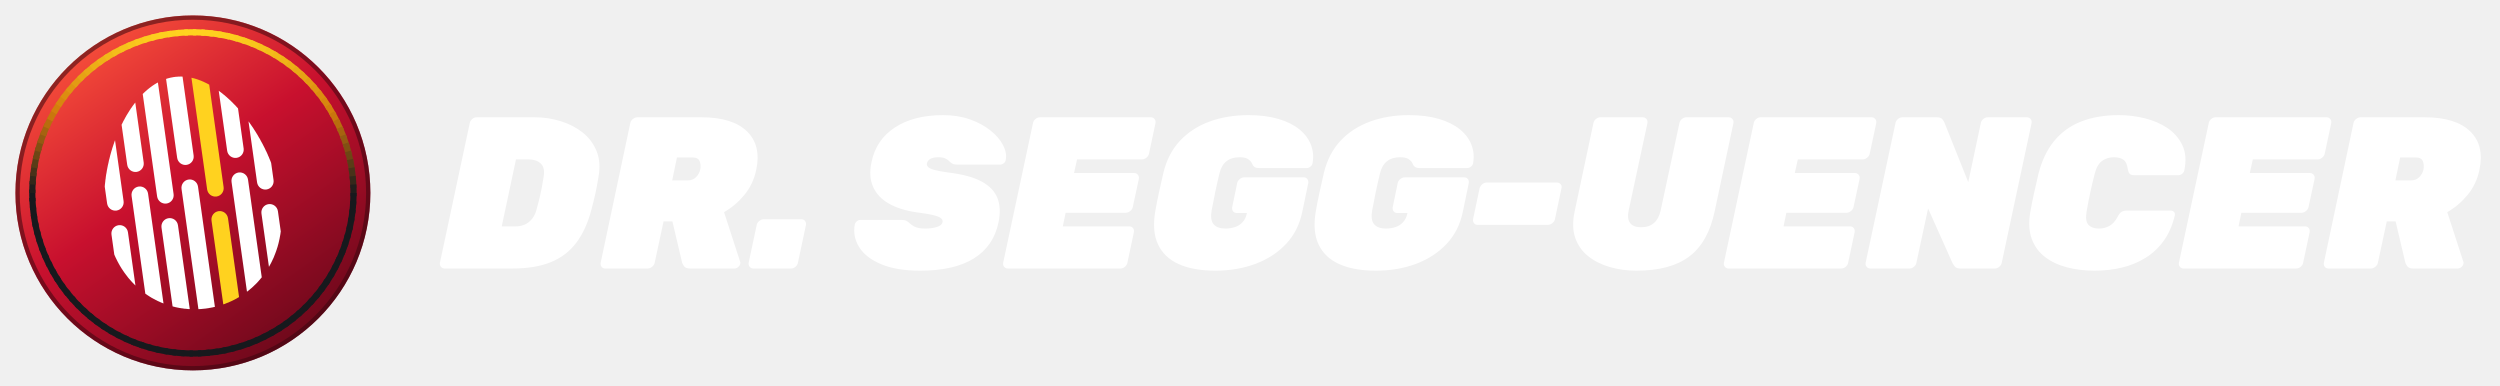
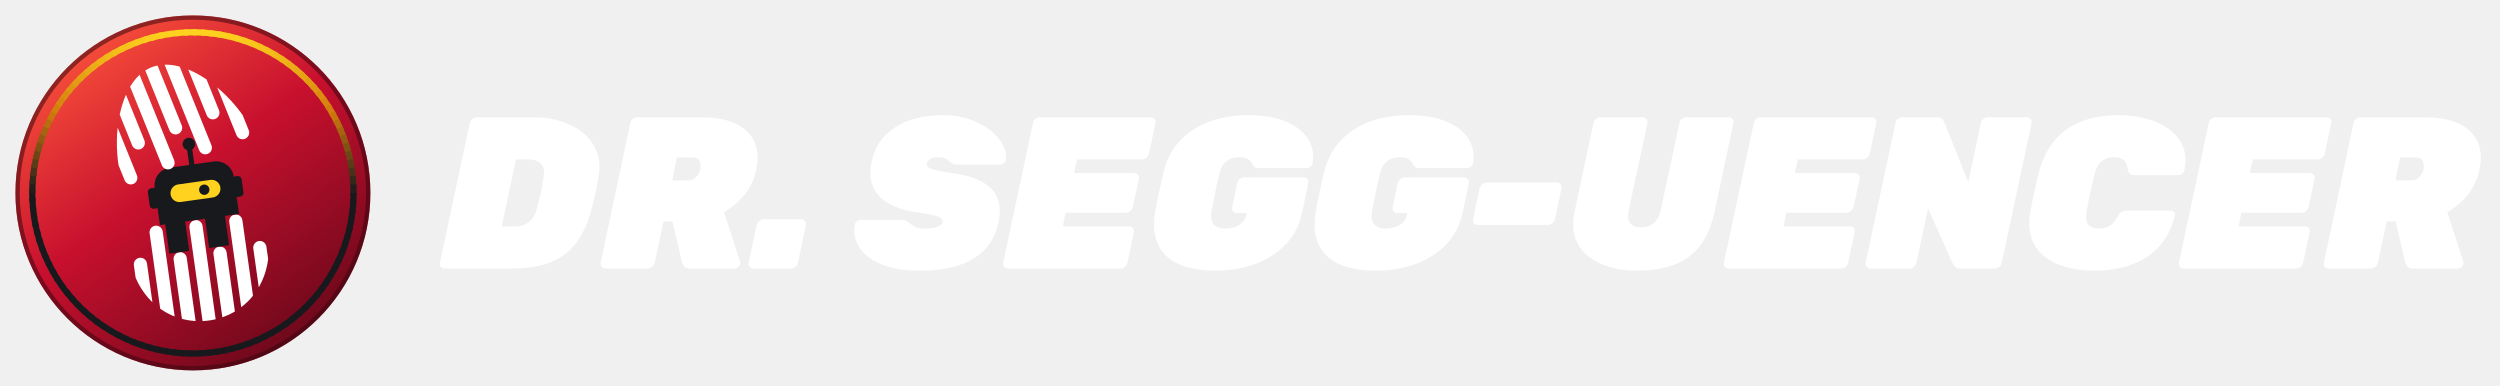
<svg xmlns="http://www.w3.org/2000/svg" viewBox="0 0 1296 200" width="1296" height="200">
  <g transform="translate(1.87 1.87) scale(0.38333)">
    <defs>
      <linearGradient id="gldark" x1="0.15" y1="0" x2="0.85" y2="1">
        <stop offset="0" stop-color="#ff5a3c" />
        <stop offset="0.45" stop-color="#c8102e" />
        <stop offset="1" stop-color="#5e0718" />
      </linearGradient>
    </defs>
    <circle cx="256.0" cy="256.0" r="240" fill="url(#gldark)" />
    <circle cx="256.0" cy="256.0" r="237.1" fill="none" stroke="#3a0610" stroke-opacity="0.55" stroke-width="5.8" />
    <path d="M256.0,38.8 A217.2,217.2 0 0 1 271.9,39.4" fill="none" stroke="#ffd21f" stroke-width="8.4" />
    <path d="M267.4,39.1 A217.2,217.2 0 0 1 283.2,40.5" fill="none" stroke="#ffd11f" stroke-width="8.4" />
    <path d="M278.7,40.0 A217.2,217.2 0 0 1 294.5,42.2" fill="none" stroke="#fed01f" stroke-width="8.4" />
    <path d="M290.0,41.5 A217.2,217.2 0 0 1 305.6,44.5" fill="none" stroke="#fdcf1e" stroke-width="8.4" />
    <path d="M301.2,43.5 A217.2,217.2 0 0 1 316.6,47.4" fill="none" stroke="#fdcd1e" stroke-width="8.4" />
    <path d="M312.2,46.2 A217.2,217.2 0 0 1 327.4,50.9" fill="none" stroke="#fbcb1d" stroke-width="8.4" />
    <path d="M323.1,49.4 A217.2,217.2 0 0 1 338.1,54.9" fill="none" stroke="#fac81d" stroke-width="8.4" />
    <path d="M333.8,53.2 A217.2,217.2 0 0 1 348.5,59.5" fill="none" stroke="#f8c51c" stroke-width="8.4" />
    <path d="M344.3,57.6 A217.2,217.2 0 0 1 358.6,64.6" fill="none" stroke="#f6c11b" stroke-width="8.4" />
    <path d="M354.6,62.5 A217.2,217.2 0 0 1 368.5,70.2" fill="none" stroke="#f4bd1a" stroke-width="8.4" />
    <path d="M364.6,67.9 A217.2,217.2 0 0 1 378.1,76.4" fill="none" stroke="#f2b819" stroke-width="8.4" />
    <path d="M374.3,73.8 A217.2,217.2 0 0 1 387.3,83.0" fill="none" stroke="#efb318" stroke-width="8.4" />
    <path d="M383.7,80.3 A217.2,217.2 0 0 1 396.2,90.1" fill="none" stroke="#ecae17" stroke-width="8.4" />
    <path d="M392.7,87.2 A217.2,217.2 0 0 1 404.7,97.7" fill="none" stroke="#e9a816" stroke-width="8.4" />
    <path d="M401.3,94.6 A217.2,217.2 0 0 1 412.8,105.7" fill="none" stroke="#e6a215" stroke-width="8.4" />
    <path d="M409.6,102.4 A217.2,217.2 0 0 1 420.4,114.1" fill="none" stroke="#e39b13" stroke-width="8.4" />
    <path d="M417.4,110.7 A217.2,217.2 0 0 1 427.6,122.9" fill="none" stroke="#df9412" stroke-width="8.4" />
    <path d="M424.8,119.3 A217.2,217.2 0 0 1 434.4,132.0" fill="none" stroke="#dc8d10" stroke-width="8.4" />
    <path d="M431.7,128.3 A217.2,217.2 0 0 1 440.6,141.5" fill="none" stroke="#d8860f" stroke-width="8.4" />
    <path d="M438.2,137.7 A217.2,217.2 0 0 1 446.3,151.4" fill="none" stroke="#d47e0d" stroke-width="8.4" />
    <path d="M444.1,147.4 A217.2,217.2 0 0 1 451.5,161.5" fill="none" stroke="#c9760d" stroke-width="8.4" />
    <path d="M449.5,157.4 A217.2,217.2 0 0 1 456.2,171.8" fill="none" stroke="#b86d0e" stroke-width="8.4" />
    <path d="M454.4,167.7 A217.2,217.2 0 0 1 460.4,182.4" fill="none" stroke="#a66310" stroke-width="8.4" />
    <path d="M458.8,178.2 A217.2,217.2 0 0 1 463.9,193.2" fill="none" stroke="#945a12" stroke-width="8.4" />
    <path d="M462.6,188.9 A217.2,217.2 0 0 1 466.9,204.2" fill="none" stroke="#815013" stroke-width="8.4" />
    <path d="M465.8,199.8 A217.2,217.2 0 0 1 469.4,215.3" fill="none" stroke="#6e4615" stroke-width="8.4" />
    <path d="M468.5,210.8 A217.2,217.2 0 0 1 471.2,226.5" fill="none" stroke="#5b3c17" stroke-width="8.4" />
    <path d="M470.5,222.0 A217.2,217.2 0 0 1 472.4,237.8" fill="none" stroke="#483219" stroke-width="8.4" />
    <path d="M472.0,233.3 A217.2,217.2 0 0 1 473.1,249.2" fill="none" stroke="#34281a" stroke-width="8.4" />
    <path d="M472.9,244.6 A217.2,217.2 0 0 1 473.2,260.5" fill="none" stroke="#211e1c" stroke-width="8.4" />
    <path d="M473.2,256.0 A217.2,217.2 0 0 1 472.6,271.9" fill="none" stroke="#17191d" stroke-width="8.4" />
    <path d="M472.9,267.4 A217.2,217.2 0 0 1 471.5,283.2" fill="none" stroke="#17191d" stroke-width="8.4" />
    <path d="M472.0,278.7 A217.2,217.2 0 0 1 469.8,294.5" fill="none" stroke="#17191d" stroke-width="8.4" />
    <path d="M470.5,290.0 A217.2,217.2 0 0 1 467.5,305.6" fill="none" stroke="#17191d" stroke-width="8.4" />
    <path d="M468.5,301.2 A217.2,217.2 0 0 1 464.6,316.6" fill="none" stroke="#17191d" stroke-width="8.4" />
    <path d="M465.8,312.2 A217.2,217.2 0 0 1 461.1,327.4" fill="none" stroke="#17191d" stroke-width="8.4" />
    <path d="M462.6,323.1 A217.2,217.2 0 0 1 457.1,338.1" fill="none" stroke="#17191d" stroke-width="8.4" />
    <path d="M458.8,333.8 A217.2,217.2 0 0 1 452.5,348.5" fill="none" stroke="#17191d" stroke-width="8.4" />
    <path d="M454.4,344.3 A217.2,217.2 0 0 1 447.4,358.6" fill="none" stroke="#17191d" stroke-width="8.4" />
    <path d="M449.5,354.6 A217.2,217.2 0 0 1 441.8,368.5" fill="none" stroke="#17191d" stroke-width="8.4" />
    <path d="M444.1,364.6 A217.2,217.2 0 0 1 435.6,378.1" fill="none" stroke="#17191d" stroke-width="8.4" />
    <path d="M438.2,374.3 A217.2,217.2 0 0 1 429.0,387.3" fill="none" stroke="#17191d" stroke-width="8.4" />
    <path d="M431.7,383.7 A217.2,217.2 0 0 1 421.9,396.2" fill="none" stroke="#17191d" stroke-width="8.4" />
    <path d="M424.8,392.7 A217.2,217.2 0 0 1 414.3,404.7" fill="none" stroke="#17191d" stroke-width="8.4" />
    <path d="M417.4,401.3 A217.2,217.2 0 0 1 406.3,412.8" fill="none" stroke="#17191d" stroke-width="8.4" />
    <path d="M409.6,409.6 A217.2,217.2 0 0 1 397.9,420.4" fill="none" stroke="#17191d" stroke-width="8.4" />
    <path d="M401.3,417.4 A217.2,217.2 0 0 1 389.1,427.6" fill="none" stroke="#17191d" stroke-width="8.4" />
    <path d="M392.7,424.8 A217.2,217.2 0 0 1 380.0,434.4" fill="none" stroke="#17191d" stroke-width="8.4" />
    <path d="M383.7,431.7 A217.2,217.2 0 0 1 370.5,440.6" fill="none" stroke="#17191d" stroke-width="8.4" />
    <path d="M374.3,438.2 A217.2,217.2 0 0 1 360.6,446.3" fill="none" stroke="#17191d" stroke-width="8.4" />
    <path d="M364.6,444.1 A217.2,217.2 0 0 1 350.5,451.5" fill="none" stroke="#17191d" stroke-width="8.4" />
    <path d="M354.6,449.5 A217.2,217.2 0 0 1 340.2,456.2" fill="none" stroke="#17191d" stroke-width="8.4" />
    <path d="M344.3,454.4 A217.2,217.2 0 0 1 329.6,460.4" fill="none" stroke="#17191d" stroke-width="8.4" />
    <path d="M333.8,458.8 A217.2,217.2 0 0 1 318.8,463.9" fill="none" stroke="#17191d" stroke-width="8.4" />
    <path d="M323.1,462.6 A217.2,217.2 0 0 1 307.8,466.9" fill="none" stroke="#17191d" stroke-width="8.4" />
    <path d="M312.2,465.8 A217.2,217.2 0 0 1 296.7,469.4" fill="none" stroke="#17191d" stroke-width="8.4" />
    <path d="M301.2,468.5 A217.2,217.2 0 0 1 285.5,471.2" fill="none" stroke="#17191d" stroke-width="8.4" />
    <path d="M290.0,470.5 A217.2,217.2 0 0 1 274.2,472.4" fill="none" stroke="#17191d" stroke-width="8.4" />
    <path d="M278.7,472.0 A217.2,217.2 0 0 1 262.8,473.1" fill="none" stroke="#17191d" stroke-width="8.4" />
    <path d="M267.4,472.9 A217.2,217.2 0 0 1 251.5,473.2" fill="none" stroke="#17191d" stroke-width="8.4" />
    <path d="M256.0,473.2 A217.2,217.2 0 0 1 240.1,472.6" fill="none" stroke="#17191d" stroke-width="8.4" />
    <path d="M244.6,472.9 A217.2,217.2 0 0 1 228.8,471.5" fill="none" stroke="#17191d" stroke-width="8.4" />
    <path d="M233.3,472.0 A217.2,217.2 0 0 1 217.5,469.8" fill="none" stroke="#17191d" stroke-width="8.4" />
    <path d="M222.0,470.5 A217.2,217.2 0 0 1 206.4,467.5" fill="none" stroke="#17191d" stroke-width="8.4" />
    <path d="M210.8,468.5 A217.2,217.2 0 0 1 195.4,464.6" fill="none" stroke="#17191d" stroke-width="8.4" />
    <path d="M199.8,465.8 A217.2,217.2 0 0 1 184.6,461.1" fill="none" stroke="#17191d" stroke-width="8.4" />
    <path d="M188.9,462.6 A217.2,217.2 0 0 1 173.9,457.1" fill="none" stroke="#17191d" stroke-width="8.4" />
    <path d="M178.2,458.8 A217.2,217.2 0 0 1 163.5,452.5" fill="none" stroke="#17191d" stroke-width="8.4" />
    <path d="M167.7,454.4 A217.2,217.2 0 0 1 153.4,447.4" fill="none" stroke="#17191d" stroke-width="8.4" />
    <path d="M157.4,449.5 A217.2,217.2 0 0 1 143.5,441.8" fill="none" stroke="#17191d" stroke-width="8.4" />
    <path d="M147.4,444.1 A217.2,217.2 0 0 1 133.9,435.6" fill="none" stroke="#17191d" stroke-width="8.4" />
    <path d="M137.7,438.2 A217.2,217.2 0 0 1 124.7,429.0" fill="none" stroke="#17191d" stroke-width="8.4" />
    <path d="M128.3,431.7 A217.2,217.2 0 0 1 115.8,421.9" fill="none" stroke="#17191d" stroke-width="8.4" />
    <path d="M119.3,424.8 A217.2,217.2 0 0 1 107.3,414.3" fill="none" stroke="#17191d" stroke-width="8.4" />
    <path d="M110.7,417.4 A217.2,217.2 0 0 1 99.2,406.3" fill="none" stroke="#17191d" stroke-width="8.4" />
    <path d="M102.4,409.6 A217.2,217.2 0 0 1 91.6,397.9" fill="none" stroke="#17191d" stroke-width="8.4" />
    <path d="M94.6,401.3 A217.2,217.2 0 0 1 84.4,389.1" fill="none" stroke="#17191d" stroke-width="8.4" />
    <path d="M87.2,392.7 A217.2,217.2 0 0 1 77.6,380.0" fill="none" stroke="#17191d" stroke-width="8.4" />
    <path d="M80.3,383.7 A217.2,217.2 0 0 1 71.4,370.5" fill="none" stroke="#17191d" stroke-width="8.4" />
    <path d="M73.8,374.3 A217.2,217.2 0 0 1 65.7,360.6" fill="none" stroke="#17191d" stroke-width="8.4" />
    <path d="M67.9,364.6 A217.2,217.2 0 0 1 60.5,350.5" fill="none" stroke="#17191d" stroke-width="8.4" />
    <path d="M62.5,354.6 A217.2,217.2 0 0 1 55.8,340.2" fill="none" stroke="#17191d" stroke-width="8.4" />
    <path d="M57.6,344.3 A217.2,217.2 0 0 1 51.6,329.6" fill="none" stroke="#17191d" stroke-width="8.4" />
    <path d="M53.2,333.8 A217.2,217.2 0 0 1 48.1,318.8" fill="none" stroke="#17191d" stroke-width="8.4" />
    <path d="M49.4,323.1 A217.2,217.2 0 0 1 45.1,307.8" fill="none" stroke="#17191d" stroke-width="8.4" />
    <path d="M46.2,312.2 A217.2,217.2 0 0 1 42.6,296.7" fill="none" stroke="#17191d" stroke-width="8.4" />
    <path d="M43.5,301.2 A217.2,217.2 0 0 1 40.8,285.5" fill="none" stroke="#17191d" stroke-width="8.4" />
    <path d="M41.5,290.0 A217.2,217.2 0 0 1 39.6,274.2" fill="none" stroke="#17191d" stroke-width="8.4" />
    <path d="M40.0,278.7 A217.2,217.2 0 0 1 38.9,262.8" fill="none" stroke="#17191d" stroke-width="8.4" />
    <path d="M39.1,267.4 A217.2,217.2 0 0 1 38.8,251.5" fill="none" stroke="#17191d" stroke-width="8.4" />
    <path d="M38.8,256.0 A217.2,217.2 0 0 1 39.4,240.1" fill="none" stroke="#211e1c" stroke-width="8.4" />
    <path d="M39.1,244.6 A217.2,217.2 0 0 1 40.5,228.8" fill="none" stroke="#34281a" stroke-width="8.4" />
    <path d="M40.0,233.3 A217.2,217.2 0 0 1 42.2,217.5" fill="none" stroke="#483219" stroke-width="8.4" />
    <path d="M41.5,222.0 A217.2,217.2 0 0 1 44.5,206.4" fill="none" stroke="#5b3c17" stroke-width="8.4" />
    <path d="M43.5,210.8 A217.2,217.2 0 0 1 47.4,195.4" fill="none" stroke="#6e4615" stroke-width="8.4" />
    <path d="M46.2,199.8 A217.2,217.2 0 0 1 50.9,184.6" fill="none" stroke="#815013" stroke-width="8.4" />
    <path d="M49.4,188.9 A217.2,217.2 0 0 1 54.9,173.9" fill="none" stroke="#945a12" stroke-width="8.4" />
    <path d="M53.2,178.2 A217.2,217.2 0 0 1 59.5,163.5" fill="none" stroke="#a66310" stroke-width="8.4" />
    <path d="M57.6,167.7 A217.2,217.2 0 0 1 64.6,153.4" fill="none" stroke="#b86d0e" stroke-width="8.4" />
    <path d="M62.5,157.4 A217.2,217.2 0 0 1 70.2,143.5" fill="none" stroke="#c9760d" stroke-width="8.4" />
    <path d="M67.9,147.4 A217.2,217.2 0 0 1 76.4,133.9" fill="none" stroke="#d47e0d" stroke-width="8.4" />
    <path d="M73.8,137.7 A217.2,217.2 0 0 1 83.0,124.7" fill="none" stroke="#d8860f" stroke-width="8.4" />
    <path d="M80.3,128.3 A217.2,217.2 0 0 1 90.1,115.8" fill="none" stroke="#dc8d10" stroke-width="8.4" />
    <path d="M87.2,119.3 A217.2,217.2 0 0 1 97.7,107.3" fill="none" stroke="#df9412" stroke-width="8.4" />
    <path d="M94.6,110.7 A217.2,217.2 0 0 1 105.7,99.2" fill="none" stroke="#e39b13" stroke-width="8.4" />
    <path d="M102.4,102.4 A217.2,217.2 0 0 1 114.1,91.6" fill="none" stroke="#e6a215" stroke-width="8.4" />
    <path d="M110.7,94.6 A217.2,217.2 0 0 1 122.9,84.4" fill="none" stroke="#e9a816" stroke-width="8.4" />
    <path d="M119.3,87.2 A217.2,217.2 0 0 1 132.0,77.6" fill="none" stroke="#ecae17" stroke-width="8.4" />
    <path d="M128.3,80.3 A217.2,217.2 0 0 1 141.5,71.4" fill="none" stroke="#efb318" stroke-width="8.4" />
    <path d="M137.7,73.8 A217.2,217.2 0 0 1 151.4,65.7" fill="none" stroke="#f2b819" stroke-width="8.4" />
    <path d="M147.4,67.9 A217.2,217.2 0 0 1 161.5,60.5" fill="none" stroke="#f4bd1a" stroke-width="8.4" />
    <path d="M157.4,62.5 A217.2,217.2 0 0 1 171.8,55.8" fill="none" stroke="#f6c11b" stroke-width="8.4" />
    <path d="M167.7,57.6 A217.2,217.2 0 0 1 182.4,51.6" fill="none" stroke="#f8c51c" stroke-width="8.4" />
    <path d="M178.2,53.2 A217.2,217.2 0 0 1 193.2,48.1" fill="none" stroke="#fac81d" stroke-width="8.4" />
    <path d="M188.9,49.4 A217.2,217.2 0 0 1 204.2,45.1" fill="none" stroke="#fbcb1d" stroke-width="8.4" />
    <path d="M199.8,46.2 A217.2,217.2 0 0 1 215.3,42.6" fill="none" stroke="#fdcd1e" stroke-width="8.4" />
    <path d="M210.8,43.5 A217.2,217.2 0 0 1 226.5,40.8" fill="none" stroke="#fdcf1e" stroke-width="8.4" />
    <path d="M222.0,41.5 A217.2,217.2 0 0 1 237.8,39.6" fill="none" stroke="#fed01f" stroke-width="8.4" />
    <path d="M233.3,40.0 A217.2,217.2 0 0 1 249.2,38.9" fill="none" stroke="#ffd11f" stroke-width="8.4" />
    <path d="M244.6,39.1 A217.2,217.2 0 0 1 260.5,38.8" fill="none" stroke="#ffd21f" stroke-width="8.4" />
    <clipPath id="celdark">
-       <path d="M256.0,108.0 L256.9,108.0 L257.7,108.0 L258.6,108.1 L259.5,108.1 L260.3,108.2 L261.2,108.2 L262.1,108.3 L262.9,108.4 L263.8,108.5 L264.6,108.6 L265.5,108.7 L266.4,108.9 L267.2,109.0 L268.1,109.2 L269.0,109.4 L269.8,109.5 L270.7,109.7 L271.5,109.9 L272.4,110.2 L273.3,110.4 L274.1,110.6 L275.0,110.9 L275.8,111.2 L276.7,111.5 L277.6,111.7 L278.4,112.0 L279.3,112.4 L280.1,112.7 L281.0,113.0 L281.8,113.4 L282.7,113.7 L283.5,114.1 L284.4,114.5 L285.2,114.9 L286.1,115.3 L286.9,115.7 L287.8,116.2 L288.6,116.6 L289.4,117.1 L290.3,117.5 L291.1,118.0 L292.0,118.5 L292.8,119.0 L293.6,119.5 L294.5,120.0 L295.3,120.6 L296.1,121.1 L297.0,121.7 L297.8,122.2 L298.6,122.8 L299.5,123.4 L300.3,124.0 L301.1,124.6 L301.9,125.2 L302.8,125.9 L303.6,126.5 L304.4,127.1 L305.2,127.8 L306.0,128.5 L306.8,129.2 L307.6,129.9 L308.4,130.6 L309.2,131.3 L310.0,132.0 L310.8,132.7 L311.6,133.5 L312.4,134.2 L313.2,135.0 L314.0,135.8 L314.8,136.6 L315.6,137.4 L316.4,138.2 L317.2,139.0 L317.9,139.8 L318.7,140.7 L319.5,141.5 L320.3,142.3 L321.0,143.2 L321.8,144.1 L322.6,145.0 L323.3,145.9 L324.1,146.8 L324.8,147.7 L325.6,148.6 L326.3,149.5 L327.1,150.4 L327.8,151.4 L328.5,152.3 L329.3,153.3 L330.0,154.3 L330.7,155.3 L331.4,156.2 L332.2,157.2 L332.9,158.2 L333.6,159.3 L334.3,160.3 L335.0,161.3 L335.7,162.3 L336.4,163.4 L337.1,164.4 L337.8,165.5 L338.5,166.6 L339.1,167.6 L339.8,168.7 L340.5,169.8 L341.2,170.9 L341.8,172.0 L342.5,173.1 L343.1,174.2 L343.8,175.4 L344.4,176.5 L345.1,177.6 L345.7,178.8 L346.3,179.9 L347.0,181.1 L347.6,182.3 L348.2,183.4 L348.8,184.6 L349.4,185.8 L350.0,187.0 L350.6,188.2 L351.2,189.4 L351.8,190.6 L352.4,191.8 L352.9,193.0 L353.5,194.3 L354.1,195.5 L354.6,196.7 L355.2,198.0 L355.7,199.2 L356.3,200.5 L356.8,201.7 L357.3,203.0 L357.8,204.3 L358.3,205.5 L358.9,206.8 L359.4,208.1 L359.8,209.4 L360.3,210.7 L360.8,212.0 L361.3,213.3 L361.8,214.6 L362.2,215.9 L362.7,217.2 L363.1,218.5 L363.6,219.8 L364.0,221.1 L364.4,222.4 L364.8,223.8 L365.3,225.1 L365.7,226.4 L366.1,227.8 L366.5,229.1 L366.8,230.5 L367.2,231.8 L367.6,233.1 L367.9,234.5 L368.3,235.9 L368.6,237.2 L369.0,238.6 L369.3,239.9 L369.6,241.3 L369.9,242.6 L370.2,244.0 L370.5,245.4 L370.8,246.7 L371.1,248.1 L371.4,249.5 L371.7,250.9 L371.9,252.2 L372.2,253.6 L372.4,255.0 L372.6,256.4 L372.9,257.7 L373.1,259.1 L373.3,260.5 L373.5,261.9 L373.7,263.2 L373.8,264.6 L374.0,266.0 L374.2,267.4 L374.3,268.8 L374.5,270.1 L374.6,271.5 L374.7,272.9 L374.8,274.3 L374.9,275.6 L375.0,277.0 L375.1,278.4 L375.2,279.8 L375.3,281.1 L375.3,282.5 L375.4,283.9 L375.4,285.3 L375.4,286.6 L375.5,288.0 L375.5,289.4 L375.5,290.7 L375.5,292.1 L375.4,293.4 L375.4,294.8 L375.4,296.1 L375.3,297.5 L375.3,298.9 L375.2,300.2 L375.1,301.5 L375.0,302.9 L374.9,304.2 L374.8,305.6 L374.7,306.9 L374.6,308.2 L374.4,309.6 L374.3,310.9 L374.1,312.2 L374.0,313.5 L373.8,314.8 L373.6,316.1 L373.4,317.4 L373.2,318.7 L373.0,320.0 L372.7,321.3 L372.5,322.6 L372.2,323.9 L372.0,325.2 L371.7,326.5 L371.4,327.7 L371.1,329.0 L370.8,330.3 L370.5,331.5 L370.2,332.8 L369.8,334.0 L369.5,335.3 L369.1,336.5 L368.8,337.7 L368.4,339.0 L368.0,340.2 L367.6,341.4 L367.2,342.6 L366.8,343.8 L366.4,345.0 L365.9,346.2 L365.5,347.4 L365.0,348.6 L364.6,349.7 L364.1,350.9 L363.6,352.1 L363.1,353.2 L362.6,354.4 L362.1,355.5 L361.5,356.6 L361.0,357.8 L360.4,358.9 L359.9,360.0 L359.3,361.1 L358.7,362.2 L358.1,363.3 L357.5,364.4 L356.9,365.4 L356.3,366.5 L355.7,367.6 L355.1,368.6 L354.4,369.7 L353.7,370.7 L353.1,371.7 L352.4,372.7 L351.7,373.8 L351.0,374.8 L350.3,375.8 L349.6,376.7 L348.9,377.7 L348.1,378.7 L347.4,379.7 L346.7,380.6 L345.9,381.6 L345.1,382.5 L344.3,383.4 L343.6,384.3 L342.8,385.2 L342.0,386.1 L341.1,387.0 L340.3,387.9 L339.5,388.8 L338.7,389.7 L337.8,390.5 L337.0,391.3 L336.1,392.2 L335.2,393.0 L334.3,393.8 L333.4,394.6 L332.6,395.4 L331.6,396.2 L330.7,397.0 L329.8,397.8 L328.9,398.5 L328.0,399.3 L327.0,400.0 L326.1,400.7 L325.1,401.4 L324.1,402.1 L323.2,402.8 L322.2,403.5 L321.2,404.2 L320.2,404.9 L319.2,405.5 L318.2,406.1 L317.2,406.8 L316.2,407.4 L315.2,408.0 L314.1,408.6 L313.1,409.2 L312.1,409.8 L311.0,410.3 L310.0,410.9 L308.9,411.4 L307.8,412.0 L306.8,412.5 L305.7,413.0 L304.6,413.5 L303.5,414.0 L302.4,414.5 L301.3,414.9 L300.2,415.4 L299.1,415.8 L298.0,416.3 L296.9,416.7 L295.8,417.1 L294.7,417.5 L293.5,417.9 L292.4,418.3 L291.3,418.6 L290.1,419.0 L289.0,419.3 L287.8,419.6 L286.7,420.0 L285.5,420.3 L284.4,420.5 L283.2,420.8 L282.1,421.1 L280.9,421.4 L279.7,421.6 L278.5,421.8 L277.4,422.1 L276.2,422.3 L275.0,422.5 L273.8,422.6 L272.7,422.8 L271.5,423.0 L270.3,423.1 L269.1,423.3 L267.9,423.4 L266.7,423.5 L265.5,423.6 L264.4,423.7 L263.2,423.8 L262.0,423.8 L260.8,423.9 L259.6,423.9 L258.4,424.0 L257.2,424.0 L256.0,424.0 L254.8,424.0 L253.6,424.0 L252.4,423.9 L251.2,423.9 L250.0,423.8 L248.8,423.8 L247.6,423.7 L246.5,423.6 L245.3,423.5 L244.1,423.4 L242.9,423.3 L241.7,423.1 L240.5,423.0 L239.3,422.8 L238.2,422.6 L237.0,422.5 L235.8,422.3 L234.6,422.1 L233.5,421.8 L232.3,421.6 L231.1,421.4 L229.9,421.1 L228.8,420.8 L227.6,420.5 L226.5,420.3 L225.3,420.0 L224.2,419.6 L223.0,419.3 L221.9,419.0 L220.7,418.6 L219.6,418.3 L218.5,417.9 L217.3,417.5 L216.2,417.1 L215.1,416.7 L214.0,416.3 L212.9,415.8 L211.8,415.4 L210.7,414.9 L209.6,414.5 L208.5,414.0 L207.4,413.5 L206.3,413.0 L205.2,412.5 L204.2,412.0 L203.1,411.4 L202.0,410.9 L201.0,410.3 L199.9,409.8 L198.9,409.2 L197.9,408.6 L196.8,408.0 L195.8,407.4 L194.8,406.8 L193.8,406.1 L192.8,405.5 L191.8,404.9 L190.8,404.2 L189.8,403.5 L188.8,402.8 L187.9,402.1 L186.9,401.4 L185.9,400.7 L185.0,400.0 L184.0,399.3 L183.1,398.5 L182.2,397.8 L181.3,397.0 L180.4,396.2 L179.4,395.4 L178.6,394.6 L177.7,393.8 L176.8,393.0 L175.9,392.2 L175.0,391.3 L174.2,390.5 L173.3,389.7 L172.5,388.8 L171.7,387.9 L170.9,387.0 L170.0,386.1 L169.2,385.2 L168.4,384.3 L167.7,383.4 L166.9,382.5 L166.1,381.6 L165.3,380.6 L164.6,379.7 L163.9,378.7 L163.1,377.7 L162.4,376.7 L161.7,375.8 L161.0,374.8 L160.3,373.8 L159.6,372.7 L158.9,371.7 L158.3,370.7 L157.6,369.7 L156.9,368.6 L156.3,367.6 L155.7,366.5 L155.1,365.4 L154.5,364.4 L153.9,363.3 L153.3,362.2 L152.7,361.1 L152.1,360.0 L151.6,358.9 L151.0,357.8 L150.5,356.6 L149.9,355.5 L149.4,354.4 L148.9,353.2 L148.4,352.1 L147.9,350.9 L147.4,349.7 L147.0,348.6 L146.5,347.4 L146.1,346.2 L145.6,345.0 L145.2,343.8 L144.8,342.6 L144.4,341.4 L144.0,340.2 L143.6,339.0 L143.2,337.7 L142.9,336.5 L142.5,335.3 L142.2,334.0 L141.8,332.8 L141.5,331.5 L141.2,330.3 L140.9,329.0 L140.6,327.7 L140.3,326.5 L140.0,325.2 L139.8,323.9 L139.5,322.6 L139.3,321.3 L139.0,320.0 L138.8,318.7 L138.6,317.4 L138.4,316.1 L138.2,314.8 L138.0,313.5 L137.9,312.2 L137.7,310.9 L137.6,309.6 L137.4,308.2 L137.3,306.9 L137.2,305.6 L137.1,304.2 L137.0,302.9 L136.9,301.5 L136.8,300.2 L136.7,298.9 L136.7,297.5 L136.6,296.1 L136.6,294.8 L136.6,293.4 L136.5,292.1 L136.5,290.7 L136.5,289.4 L136.5,288.0 L136.6,286.6 L136.6,285.3 L136.6,283.9 L136.7,282.5 L136.7,281.1 L136.8,279.8 L136.9,278.4 L137.0,277.0 L137.1,275.6 L137.2,274.3 L137.3,272.9 L137.4,271.5 L137.5,270.1 L137.7,268.8 L137.8,267.4 L138.0,266.0 L138.2,264.6 L138.3,263.2 L138.5,261.9 L138.7,260.5 L138.9,259.1 L139.1,257.7 L139.4,256.4 L139.6,255.0 L139.8,253.6 L140.1,252.2 L140.3,250.9 L140.6,249.5 L140.9,248.1 L141.2,246.7 L141.5,245.4 L141.8,244.0 L142.1,242.6 L142.4,241.3 L142.7,239.9 L143.0,238.6 L143.4,237.2 L143.7,235.9 L144.1,234.5 L144.4,233.1 L144.8,231.8 L145.2,230.5 L145.5,229.1 L145.9,227.8 L146.3,226.4 L146.7,225.1 L147.2,223.8 L147.6,222.4 L148.0,221.1 L148.4,219.8 L148.9,218.5 L149.3,217.2 L149.8,215.9 L150.2,214.6 L150.7,213.3 L151.2,212.0 L151.7,210.7 L152.2,209.4 L152.6,208.1 L153.1,206.8 L153.7,205.5 L154.2,204.3 L154.7,203.0 L155.2,201.7 L155.7,200.5 L156.3,199.2 L156.8,198.0 L157.4,196.7 L157.9,195.5 L158.5,194.3 L159.1,193.0 L159.6,191.8 L160.2,190.6 L160.8,189.4 L161.4,188.2 L162.0,187.0 L162.6,185.8 L163.2,184.6 L163.8,183.4 L164.4,182.3 L165.0,181.1 L165.7,179.9 L166.3,178.8 L166.9,177.6 L167.6,176.5 L168.2,175.4 L168.9,174.2 L169.5,173.1 L170.2,172.0 L170.8,170.9 L171.5,169.8 L172.2,168.7 L172.9,167.6 L173.5,166.6 L174.2,165.5 L174.9,164.4 L175.6,163.4 L176.3,162.3 L177.0,161.3 L177.7,160.3 L178.4,159.3 L179.1,158.2 L179.8,157.2 L180.6,156.2 L181.3,155.3 L182.0,154.3 L182.7,153.3 L183.5,152.3 L184.2,151.4 L184.9,150.4 L185.7,149.5 L186.4,148.6 L187.2,147.7 L187.9,146.8 L188.7,145.9 L189.4,145.0 L190.2,144.1 L191.0,143.2 L191.7,142.3 L192.5,141.5 L193.3,140.7 L194.1,139.8 L194.8,139.0 L195.6,138.2 L196.4,137.4 L197.2,136.6 L198.0,135.8 L198.8,135.0 L199.6,134.2 L200.4,133.5 L201.2,132.7 L202.0,132.0 L202.8,131.3 L203.6,130.6 L204.4,129.9 L205.2,129.2 L206.0,128.5 L206.8,127.8 L207.6,127.1 L208.4,126.5 L209.2,125.9 L210.1,125.2 L210.9,124.6 L211.7,124.0 L212.5,123.4 L213.4,122.8 L214.2,122.2 L215.0,121.7 L215.9,121.1 L216.7,120.6 L217.5,120.0 L218.4,119.5 L219.2,119.0 L220.0,118.5 L220.9,118.0 L221.7,117.5 L222.6,117.1 L223.4,116.6 L224.2,116.2 L225.1,115.7 L225.9,115.3 L226.8,114.9 L227.6,114.5 L228.5,114.1 L229.3,113.7 L230.2,113.4 L231.0,113.0 L231.9,112.7 L232.7,112.4 L233.6,112.0 L234.4,111.7 L235.3,111.5 L236.2,111.2 L237.0,110.9 L237.9,110.6 L238.7,110.4 L239.6,110.2 L240.5,109.9 L241.3,109.7 L242.2,109.5 L243.0,109.4 L243.9,109.2 L244.8,109.0 L245.6,108.9 L246.5,108.7 L247.4,108.6 L248.2,108.5 L249.1,108.4 L249.9,108.3 L250.8,108.2 L251.7,108.2 L252.5,108.1 L253.4,108.1 L254.3,108.0 L255.1,108.0Z" />
+       <path d="M256.0,170.0 L256.7,170.0 L257.4,170.0 L258.1,170.0 L258.8,170.1 L259.4,170.1 L260.1,170.2 L260.8,170.2 L261.5,170.3 L262.2,170.4 L262.9,170.5 L263.6,170.6 L264.3,170.7 L264.9,170.8 L265.6,170.9 L266.3,171.1 L267.0,171.2 L267.7,171.4 L268.4,171.6 L269.1,171.7 L269.8,171.9 L270.4,172.1 L271.1,172.3 L271.8,172.5 L272.5,172.8 L273.2,173.0 L273.8,173.2 L274.5,173.5 L275.2,173.7 L275.9,174.0 L276.6,174.3 L277.2,174.6 L277.9,174.9 L278.6,175.2 L279.3,175.5 L280.0,175.8 L280.6,176.2 L281.3,176.5 L282.0,176.9 L282.6,177.2 L283.3,177.6 L284.0,178.0 L284.7,178.4 L285.3,178.8 L286.0,179.2 L286.7,179.6 L287.3,180.0 L288.0,180.5 L288.6,180.9 L289.3,181.3 L290.0,181.8 L290.6,182.3 L291.3,182.8 L291.9,183.2 L292.6,183.7 L293.2,184.2 L293.9,184.7 L294.5,185.3 L295.2,185.8 L295.8,186.3 L296.5,186.9 L297.1,187.4 L297.8,188.0 L298.4,188.6 L299.1,189.1 L299.7,189.7 L300.3,190.3 L301.0,190.9 L301.6,191.5 L302.2,192.2 L302.8,192.8 L303.5,193.4 L304.1,194.1 L304.7,194.7 L305.3,195.4 L306.0,196.0 L306.6,196.7 L307.2,197.4 L307.8,198.1 L308.4,198.8 L309.0,199.5 L309.6,200.2 L310.2,200.9 L310.8,201.6 L311.4,202.4 L312.0,203.1 L312.6,203.8 L313.2,204.6 L313.8,205.4 L314.4,206.1 L314.9,206.9 L315.5,207.7 L316.1,208.5 L316.7,209.3 L317.2,210.1 L317.8,210.9 L318.4,211.7 L318.9,212.5 L319.5,213.3 L320.1,214.2 L320.6,215.0 L321.2,215.9 L321.7,216.7 L322.2,217.6 L322.8,218.4 L323.3,219.3 L323.8,220.2 L324.4,221.1 L324.9,221.9 L325.4,222.8 L325.9,223.7 L326.4,224.6 L327.0,225.5 L327.5,226.5 L328.0,227.4 L328.5,228.3 L329.0,229.2 L329.4,230.2 L329.9,231.1 L330.4,232.1 L330.9,233.0 L331.4,234.0 L331.8,234.9 L332.3,235.9 L332.8,236.8 L333.2,237.8 L333.7,238.8 L334.1,239.8 L334.6,240.8 L335.0,241.8 L335.4,242.8 L335.9,243.7 L336.3,244.8 L336.7,245.8 L337.1,246.8 L337.5,247.8 L337.9,248.8 L338.3,249.8 L338.7,250.8 L339.1,251.9 L339.5,252.9 L339.9,253.9 L340.2,255.0 L340.6,256.0 L341.0,257.1 L341.3,258.1 L341.7,259.2 L342.0,260.2 L342.4,261.3 L342.7,262.3 L343.0,263.4 L343.4,264.5 L343.7,265.5 L344.0,266.6 L344.3,267.7 L344.6,268.7 L344.9,269.8 L345.2,270.9 L345.5,272.0 L345.7,273.0 L346.0,274.1 L346.3,275.2 L346.5,276.3 L346.8,277.4 L347.0,278.5 L347.2,279.6 L347.5,280.6 L347.7,281.7 L347.9,282.8 L348.1,283.9 L348.3,285.0 L348.5,286.1 L348.7,287.2 L348.9,288.3 L349.1,289.4 L349.3,290.5 L349.4,291.6 L349.6,292.7 L349.7,293.8 L349.9,294.9 L350.0,296.0 L350.1,297.1 L350.2,298.2 L350.4,299.3 L350.5,300.4 L350.6,301.5 L350.7,302.6 L350.7,303.7 L350.8,304.8 L350.9,305.9 L350.9,307.0 L351.0,308.1 L351.0,309.2 L351.1,310.3 L351.1,311.4 L351.1,312.4 L351.2,313.5 L351.2,314.6 L351.2,315.7 L351.2,316.8 L351.1,317.9 L351.1,319.0 L351.1,320.0 L351.1,321.1 L351.0,322.2 L350.9,323.3 L350.9,324.3 L350.8,325.4 L350.7,326.5 L350.7,327.5 L350.6,328.6 L350.5,329.7 L350.3,330.7 L350.2,331.8 L350.1,332.8 L350.0,333.9 L349.8,334.9 L349.7,336.0 L349.5,337.0 L349.3,338.1 L349.2,339.1 L349.0,340.1 L348.8,341.2 L348.6,342.2 L348.4,343.2 L348.2,344.2 L347.9,345.2 L347.7,346.2 L347.5,347.2 L347.2,348.3 L347.0,349.2 L346.7,350.2 L346.4,351.2 L346.1,352.2 L345.8,353.2 L345.5,354.2 L345.2,355.2 L344.9,356.1 L344.6,357.1 L344.3,358.0 L343.9,359.0 L343.6,359.9 L343.2,360.9 L342.8,361.8 L342.5,362.8 L342.1,363.7 L341.7,364.6 L341.3,365.5 L340.9,366.5 L340.5,367.4 L340.1,368.3 L339.6,369.2 L339.2,370.1 L338.8,370.9 L338.3,371.8 L337.8,372.7 L337.4,373.6 L336.9,374.4 L336.4,375.3 L335.9,376.1 L335.4,377.0 L334.9,377.8 L334.4,378.7 L333.9,379.5 L333.3,380.3 L332.8,381.1 L332.2,381.9 L331.7,382.7 L331.1,383.5 L330.6,384.3 L330.0,385.1 L329.4,385.9 L328.8,386.6 L328.2,387.4 L327.6,388.2 L327.0,388.9 L326.4,389.6 L325.8,390.4 L325.1,391.1 L324.5,391.8 L323.8,392.5 L323.2,393.2 L322.5,393.9 L321.8,394.6 L321.2,395.3 L320.5,396.0 L319.8,396.6 L319.1,397.3 L318.4,397.9 L317.7,398.6 L317.0,399.2 L316.3,399.8 L315.5,400.5 L314.8,401.1 L314.1,401.7 L313.3,402.3 L312.6,402.9 L311.8,403.4 L311.1,404.0 L310.3,404.6 L309.5,405.1 L308.7,405.7 L307.9,406.2 L307.2,406.7 L306.4,407.3 L305.6,407.8 L304.8,408.3 L303.9,408.8 L303.1,409.2 L302.3,409.7 L301.5,410.2 L300.7,410.7 L299.8,411.1 L299.0,411.5 L298.1,412.0 L297.3,412.4 L296.4,412.8 L295.6,413.2 L294.7,413.6 L293.9,414.0 L293.0,414.4 L292.1,414.8 L291.2,415.1 L290.4,415.5 L289.5,415.8 L288.6,416.2 L287.7,416.5 L286.8,416.8 L285.9,417.1 L285.0,417.4 L284.1,417.7 L283.2,418.0 L282.3,418.3 L281.4,418.5 L280.4,418.8 L279.5,419.0 L278.6,419.2 L277.7,419.5 L276.8,419.7 L275.8,419.9 L274.9,420.1 L274.0,420.3 L273.0,420.4 L272.1,420.6 L271.2,420.8 L270.2,420.9 L269.3,421.1 L268.3,421.2 L267.4,421.3 L266.4,421.4 L265.5,421.5 L264.6,421.6 L263.6,421.7 L262.7,421.8 L261.7,421.8 L260.8,421.9 L259.8,421.9 L258.9,422.0 L257.9,422.0 L257.0,422.0 L256.0,422.0 L255.0,422.0 L254.1,422.0 L253.1,422.0 L252.2,421.9 L251.2,421.9 L250.3,421.8 L249.3,421.8 L248.4,421.7 L247.4,421.6 L246.5,421.5 L245.6,421.4 L244.6,421.3 L243.7,421.2 L242.7,421.1 L241.8,420.9 L240.8,420.8 L239.9,420.6 L239.0,420.4 L238.0,420.3 L237.1,420.1 L236.2,419.9 L235.2,419.7 L234.3,419.5 L233.4,419.2 L232.5,419.0 L231.6,418.8 L230.6,418.5 L229.7,418.3 L228.8,418.0 L227.9,417.7 L227.0,417.4 L226.1,417.1 L225.2,416.8 L224.3,416.5 L223.4,416.2 L222.5,415.8 L221.6,415.5 L220.8,415.1 L219.9,414.8 L219.0,414.4 L218.1,414.0 L217.3,413.6 L216.4,413.2 L215.6,412.8 L214.7,412.4 L213.9,412.0 L213.0,411.5 L212.2,411.1 L211.3,410.7 L210.5,410.2 L209.7,409.7 L208.9,409.2 L208.1,408.8 L207.2,408.3 L206.4,407.8 L205.6,407.3 L204.8,406.7 L204.1,406.2 L203.3,405.7 L202.5,405.1 L201.7,404.6 L200.9,404.0 L200.2,403.4 L199.4,402.9 L198.7,402.3 L197.9,401.7 L197.2,401.1 L196.5,400.5 L195.7,399.8 L195.0,399.2 L194.3,398.6 L193.6,397.9 L192.9,397.3 L192.2,396.6 L191.5,396.0 L190.8,395.3 L190.2,394.6 L189.5,393.9 L188.8,393.2 L188.2,392.5 L187.5,391.8 L186.9,391.1 L186.2,390.4 L185.6,389.6 L185.0,388.9 L184.4,388.2 L183.8,387.4 L183.2,386.6 L182.6,385.9 L182.0,385.1 L181.4,384.3 L180.9,383.5 L180.3,382.7 L179.8,381.9 L179.2,381.1 L178.7,380.3 L178.1,379.5 L177.6,378.7 L177.1,377.8 L176.6,377.0 L176.1,376.1 L175.6,375.3 L175.1,374.4 L174.6,373.6 L174.2,372.7 L173.7,371.8 L173.2,370.9 L172.8,370.1 L172.4,369.2 L171.9,368.3 L171.5,367.4 L171.1,366.5 L170.7,365.5 L170.3,364.6 L169.9,363.7 L169.5,362.8 L169.2,361.8 L168.8,360.9 L168.4,359.9 L168.1,359.0 L167.7,358.0 L167.4,357.1 L167.1,356.1 L166.8,355.2 L166.5,354.2 L166.2,353.2 L165.9,352.2 L165.6,351.2 L165.3,350.2 L165.0,349.2 L164.8,348.3 L164.5,347.2 L164.3,346.2 L164.1,345.2 L163.8,344.2 L163.6,343.2 L163.4,342.2 L163.2,341.2 L163.0,340.1 L162.8,339.1 L162.7,338.1 L162.5,337.0 L162.3,336.0 L162.2,334.9 L162.0,333.9 L161.9,332.8 L161.8,331.8 L161.7,330.7 L161.5,329.7 L161.4,328.6 L161.3,327.5 L161.3,326.5 L161.2,325.4 L161.1,324.3 L161.1,323.3 L161.0,322.2 L160.9,321.1 L160.9,320.0 L160.9,319.0 L160.9,317.9 L160.8,316.8 L160.8,315.7 L160.8,314.6 L160.8,313.5 L160.9,312.4 L160.9,311.4 L160.9,310.3 L161.0,309.2 L161.0,308.1 L161.1,307.0 L161.1,305.9 L161.2,304.8 L161.3,303.7 L161.3,302.6 L161.4,301.5 L161.5,300.4 L161.6,299.3 L161.8,298.2 L161.9,297.1 L162.0,296.0 L162.1,294.9 L162.3,293.8 L162.4,292.7 L162.6,291.6 L162.7,290.5 L162.9,289.4 L163.1,288.3 L163.3,287.2 L163.5,286.1 L163.7,285.0 L163.9,283.9 L164.1,282.8 L164.3,281.7 L164.5,280.6 L164.8,279.6 L165.0,278.5 L165.2,277.4 L165.5,276.3 L165.7,275.2 L166.0,274.1 L166.3,273.0 L166.5,272.0 L166.8,270.9 L167.1,269.8 L167.4,268.7 L167.7,267.7 L168.0,266.6 L168.3,265.5 L168.6,264.5 L169.0,263.4 L169.3,262.3 L169.6,261.3 L170.0,260.2 L170.3,259.2 L170.7,258.1 L171.0,257.1 L171.4,256.0 L171.8,255.0 L172.1,253.9 L172.5,252.9 L172.9,251.9 L173.3,250.8 L173.7,249.8 L174.1,248.8 L174.5,247.8 L174.9,246.8 L175.3,245.8 L175.7,244.8 L176.1,243.7 L176.6,242.8 L177.0,241.8 L177.4,240.8 L177.9,239.8 L178.3,238.8 L178.8,237.8 L179.2,236.8 L179.7,235.9 L180.2,234.9 L180.6,234.0 L181.1,233.0 L181.6,232.1 L182.1,231.1 L182.6,230.2 L183.0,229.2 L183.5,228.3 L184.0,227.4 L184.5,226.5 L185.0,225.5 L185.6,224.6 L186.1,223.7 L186.6,222.8 L187.1,221.9 L187.6,221.1 L188.2,220.2 L188.7,219.3 L189.2,218.4 L189.8,217.6 L190.3,216.7 L190.8,215.9 L191.4,215.0 L191.9,214.2 L192.5,213.3 L193.1,212.5 L193.6,211.7 L194.2,210.9 L194.8,210.1 L195.3,209.3 L195.9,208.5 L196.5,207.7 L197.1,206.9 L197.6,206.1 L198.2,205.4 L198.8,204.6 L199.4,203.8 L200.0,203.1 L200.6,202.4 L201.2,201.6 L201.8,200.9 L202.4,200.2 L203.0,199.5 L203.6,198.8 L204.2,198.1 L204.8,197.4 L205.4,196.7 L206.0,196.0 L206.7,195.4 L207.3,194.7 L207.9,194.1 L208.5,193.4 L209.2,192.8 L209.8,192.2 L210.4,191.5 L211.0,190.9 L211.7,190.3 L212.3,189.7 L212.9,189.1 L213.6,188.6 L214.2,188.0 L214.9,187.4 L215.5,186.9 L216.2,186.3 L216.8,185.8 L217.5,185.3 L218.1,184.7 L218.8,184.2 L219.4,183.7 L220.1,183.2 L220.7,182.8 L221.4,182.3 L222.0,181.8 L222.7,181.3 L223.4,180.9 L224.0,180.5 L224.7,180.0 L225.3,179.6 L226.0,179.2 L226.7,178.8 L227.3,178.4 L228.0,178.0 L228.7,177.6 L229.4,177.2 L230.0,176.9 L230.7,176.5 L231.4,176.2 L232.0,175.8 L232.7,175.5 L233.4,175.2 L234.1,174.9 L234.8,174.6 L235.4,174.3 L236.1,174.0 L236.8,173.7 L237.5,173.5 L238.2,173.2 L238.8,173.0 L239.5,172.8 L240.2,172.5 L240.9,172.3 L241.6,172.1 L242.2,171.9 L242.9,171.7 L243.6,171.6 L244.3,171.4 L245.0,171.2 L245.7,171.1 L246.4,170.9 L247.1,170.8 L247.7,170.7 L248.4,170.6 L249.1,170.5 L249.8,170.4 L250.5,170.3 L251.2,170.2 L251.9,170.2 L252.6,170.1 L253.2,170.1 L253.9,170.0 L254.6,170.0 L255.3,170.0Z" />
    </clipPath>
-     <g transform="translate(-4.65 -10.18) rotate(-8 256.0 256.0)">
+     <clipPath id="crldark">
+       <path d="M120.8,325.0 L160.8,325.0 L188.0,325.0 L188.0,285.0 L215.2,285.0 L215.2,325.0 L242.4,325.0 L242.4,285.0 L269.6,285.0 L269.6,325.0 L296.8,325.0 L296.8,285.0 L324.0,285.0 L324.0,325.0 L351.2,325.0 L391.2,325.0 L391.2,0.0 L120.8,0.0Z" />
+     </clipPath>
+     <g transform="translate(-1.07 8.09) rotate(-8 256.0 256.0)">
      <g clip-path="url(#celdark)">
-         <rect x="142.3" y="145.7" width="22.5" height="130.3" rx="11.3" fill="#fff" />
-         <rect x="142.3" y="296.0" width="22.5" height="126.8" rx="11.3" fill="#fff" />
-         <rect x="176.5" y="87.0" width="22.5" height="141.0" rx="11.3" fill="#fff" />
-         <rect x="176.5" y="248.0" width="22.5" height="214.1" rx="11.3" fill="#fff" />
-         <rect x="210.6" y="57.4" width="22.5" height="218.6" rx="11.3" fill="#fff" />
-         <rect x="210.6" y="296.0" width="22.5" height="183.0" rx="11.3" fill="#fff" />
-         <rect x="244.7" y="48.0" width="22.5" height="180.0" rx="11.3" fill="#fff" />
-         <rect x="244.7" y="248.0" width="22.5" height="236.0" rx="11.3" fill="#fff" />
-         <rect x="278.9" y="57.4" width="22.5" height="218.6" rx="11.3" fill="#ffd21f" />
-         <rect x="278.9" y="296.0" width="22.5" height="183.0" rx="11.3" fill="#ffd21f" />
-         <rect x="313.0" y="87.0" width="22.5" height="141.0" rx="11.3" fill="#fff" />
-         <rect x="313.0" y="248.0" width="22.5" height="214.1" rx="11.3" fill="#fff" />
-         <rect x="347.1" y="145.7" width="22.5" height="130.3" rx="11.3" fill="#fff" />
-         <rect x="347.1" y="296.0" width="22.5" height="126.8" rx="11.3" fill="#fff" />
+         <rect x="165.5" y="325.0" width="17.9" height="108.2" rx="9.0" fill="#fff" />
+         <rect x="192.6" y="285.0" width="17.9" height="179.5" rx="9.0" fill="#fff" />
+         <rect x="219.8" y="325.0" width="17.9" height="153.0" rx="9.0" fill="#fff" />
+         <rect x="247.0" y="285.0" width="17.9" height="197.0" rx="9.0" fill="#fff" />
+         <rect x="274.2" y="325.0" width="17.9" height="153.0" rx="9.0" fill="#fff" />
+         <rect x="301.4" y="285.0" width="17.9" height="179.5" rx="9.0" fill="#fff" />
+         <rect x="328.6" y="325.0" width="17.9" height="108.2" rx="9.0" fill="#fff" />
+       </g>
+       <g clip-path="url(#crldark)">
+         <rect x="258.5" y="184.0" width="7" height="30" rx="3.5" fill="#17191d" />
+         <circle cx="262.0" cy="182.0" r="8.5" fill="#17191d" />
+         <rect x="198.0" y="234.0" width="14" height="28" rx="5" fill="#17191d" />
+         <rect x="312.0" y="234.0" width="14" height="28" rx="5" fill="#17191d" />
+         <rect x="208.0" y="210.0" width="108.0" height="136.0" rx="24" fill="#17191d" />
+         <rect x="228.0" y="234.0" width="68" height="24" rx="12" fill="#ffd21f" />
+         <circle cx="274.0" cy="246.0" r="7" fill="#17191d" />
+       </g>
+       <g transform="translate(8.0 -80.0) rotate(-14.0 164.8 316.0)">
+         <g clip-path="url(#celdark)">
+           <rect x="165.5" y="187.9" width="17.9" height="119.1" rx="9.0" fill="#fff" />
+           <rect x="192.6" y="141.1" width="17.9" height="125.9" rx="9.0" fill="#fff" />
+           <rect x="219.8" y="117.5" width="17.9" height="189.5" rx="9.0" fill="#fff" />
+           <rect x="247.0" y="110.0" width="17.9" height="157.0" rx="9.0" fill="#fff" />
+           <rect x="274.2" y="117.5" width="17.9" height="189.5" rx="9.0" fill="#fff" />
+           <rect x="301.4" y="141.1" width="17.9" height="125.9" rx="9.0" fill="#fff" />
+           <rect x="328.6" y="187.9" width="17.9" height="119.1" rx="9.0" fill="#fff" />
+         </g>
      </g>
    </g>
  </g>
  <path transform="translate(228.4,139.2)" d="M2.128 0.0Q0.896 0.0 0.168 -0.896Q-0.56 -1.792 -0.336 -3.024L15.12 -75.376Q15.344 -76.608 16.408 -77.504Q17.472 -78.4 18.704 -78.4H48.72Q55.776 -78.4 62.272 -76.384Q68.768 -74.368 73.64 -70.504Q78.512 -66.64 80.864 -60.872Q83.216 -55.104 81.872 -47.6Q81.088 -42.784 80.304 -39.144Q79.52 -35.504 78.288 -30.912Q75.6 -20.384 70.448 -13.496Q65.296 -6.608 57.176 -3.304Q49.056 0.0 37.184 0.0ZM31.696 -21.84H38.976Q41.44 -21.84 43.624 -22.792Q45.808 -23.744 47.432 -25.76Q49.056 -27.776 49.84 -30.912Q50.736 -34.16 51.352 -36.736Q51.968 -39.312 52.472 -41.944Q52.976 -44.576 53.424 -47.6Q54.208 -52.304 51.912 -54.432Q49.616 -56.56 45.808 -56.56H39.088ZM85.344 0.0Q84.112 0.0 83.44 -0.896Q82.768 -1.792 82.992 -3.024L98.336 -75.376Q98.56 -76.608 99.68 -77.504Q100.8 -78.4 102.032 -78.4H135.184Q151.312 -78.4 158.816 -71.12Q166.32 -63.84 163.632 -51.184Q162.064 -43.68 157.472 -38.136Q152.88 -32.592 146.944 -29.232L155.232 -3.696Q155.344 -3.36 155.4 -3.136Q155.456 -2.912 155.344 -2.464Q155.12 -1.456 154.224 -0.728Q153.328 0.0 152.32 0.0H129.36Q127.12 0.0 126.28 -1.12Q125.44 -2.24 125.216 -3.024L120.176 -24.416H115.584L110.992 -3.024Q110.768 -1.792 109.648 -0.896Q108.528 0.0 107.296 0.0ZM120.064 -45.696H128.24Q130.816 -45.696 132.496 -47.432Q134.176 -49.168 134.624 -51.408Q135.072 -53.648 134.288 -55.608Q133.504 -57.568 130.704 -57.568H122.528ZM162.176 0.0Q160.944 0.0 160.216 -0.896Q159.488 -1.792 159.712 -3.024L163.856 -22.512Q164.08 -23.744 165.2 -24.64Q166.32 -25.536 167.552 -25.536H187.04Q188.272 -25.536 188.944 -24.64Q189.616 -23.744 189.392 -22.512L185.248 -3.024Q185.024 -1.792 183.96 -0.896Q182.896 0.0 181.664 0.0ZM248.64 1.12Q236.32 1.12 228.368 -2.24Q220.416 -5.6 217.0 -11.088Q213.584 -16.576 214.704 -22.736Q214.928 -23.744 215.768 -24.472Q216.608 -25.2 217.616 -25.2H238.896Q240.688 -25.2 241.528 -24.696Q242.368 -24.192 243.376 -23.296Q244.272 -22.512 245.336 -21.896Q246.4 -21.28 247.856 -21.0Q249.312 -20.72 251.104 -20.72Q254.912 -20.72 257.376 -21.56Q259.84 -22.4 260.176 -23.856Q260.512 -25.2 259.392 -26.096Q258.272 -26.992 255.248 -27.72Q252.224 -28.448 246.848 -29.12Q238.224 -30.352 232.4 -33.656Q226.576 -36.96 224.168 -42.448Q221.76 -47.936 223.44 -55.328Q225.792 -66.752 235.536 -73.136Q245.28 -79.52 260.512 -79.52Q268.128 -79.52 274.344 -77.336Q280.56 -75.152 284.984 -71.624Q289.408 -68.096 291.536 -64.064Q293.664 -60.032 292.992 -56.336Q292.88 -55.328 291.984 -54.6Q291.088 -53.872 290.192 -53.872H267.792Q266.224 -53.872 265.384 -54.32Q264.544 -54.768 263.648 -55.664Q263.2 -56.224 261.856 -56.952Q260.512 -57.68 258.16 -57.68Q255.36 -57.68 253.904 -56.84Q252.448 -56.0 252.112 -54.544Q251.888 -53.536 252.728 -52.64Q253.568 -51.744 256.088 -51.072Q258.608 -50.4 263.536 -49.728Q274.512 -48.384 280.616 -45.024Q286.72 -41.664 288.736 -36.344Q290.752 -31.024 289.184 -23.744Q286.608 -11.536 276.416 -5.208Q266.224 1.12 248.64 1.12ZM294.112 0.0Q292.88 0.0 292.152 -0.896Q291.424 -1.792 291.648 -3.024L307.104 -75.376Q307.328 -76.608 308.392 -77.504Q309.456 -78.4 310.688 -78.4H368.144Q369.376 -78.4 370.104 -77.504Q370.832 -76.608 370.608 -75.376L367.248 -59.584Q367.024 -58.352 365.904 -57.456Q364.784 -56.56 363.552 -56.56H329.952L328.384 -49.504H359.52Q360.752 -49.504 361.48 -48.608Q362.208 -47.712 361.984 -46.48L358.848 -31.92Q358.624 -30.688 357.504 -29.792Q356.384 -28.896 355.152 -28.896H324.016L322.56 -21.84H357.056Q358.288 -21.84 358.96 -20.944Q359.632 -20.048 359.408 -18.816L356.048 -3.024Q355.824 -1.792 354.76 -0.896Q353.696 0.0 352.464 0.0ZM401.632 1.12Q390.32 1.12 382.76 -2.24Q375.2 -5.6 371.952 -12.432Q368.704 -19.264 370.496 -29.68Q371.28 -34.272 372.456 -39.648Q373.632 -45.024 374.752 -49.84Q377.216 -59.808 383.432 -66.36Q389.648 -72.912 398.72 -76.216Q407.792 -79.52 418.768 -79.52Q427.616 -79.52 434.28 -77.56Q440.944 -75.6 445.2 -72.128Q449.456 -68.656 451.192 -64.12Q452.928 -59.584 452.032 -54.544Q451.808 -53.536 450.912 -52.808Q450.016 -52.08 449.008 -52.08H424.256Q423.024 -52.08 422.352 -52.416Q421.68 -52.752 421.232 -53.312Q421.008 -53.872 420.392 -54.936Q419.776 -56.0 418.376 -56.84Q416.976 -57.68 414.176 -57.68Q410.032 -57.68 407.4 -55.608Q404.768 -53.536 403.76 -49.28Q402.64 -44.688 401.632 -39.872Q400.624 -35.056 399.728 -30.24Q398.832 -25.2 400.736 -22.96Q402.64 -20.72 406.784 -20.72Q409.584 -20.72 411.88 -21.504Q414.176 -22.288 415.8 -24.08Q417.424 -25.872 417.984 -28.672V-28.784H412.72Q411.488 -28.784 410.816 -29.68Q410.144 -30.576 410.368 -31.808L412.944 -44.24Q413.168 -45.472 414.288 -46.368Q415.408 -47.264 416.64 -47.264H447.44Q448.672 -47.264 449.344 -46.368Q450.016 -45.472 449.792 -44.24L446.768 -29.68Q444.752 -19.6 438.312 -12.768Q431.872 -5.936 422.408 -2.408Q412.944 1.12 401.632 1.12ZM484.848 1.12Q473.536 1.12 465.976 -2.24Q458.416 -5.6 455.168 -12.432Q451.92 -19.264 453.712 -29.68Q454.496 -34.272 455.672 -39.648Q456.848 -45.024 457.968 -49.84Q460.432 -59.808 466.648 -66.36Q472.864 -72.912 481.936 -76.216Q491.008 -79.52 501.984 -79.52Q510.832 -79.52 517.496 -77.56Q524.16 -75.6 528.416 -72.128Q532.672 -68.656 534.408 -64.12Q536.144 -59.584 535.248 -54.544Q535.024 -53.536 534.128 -52.808Q533.232 -52.08 532.224 -52.08H507.472Q506.24 -52.08 505.568 -52.416Q504.896 -52.752 504.448 -53.312Q504.224 -53.872 503.608 -54.936Q502.992 -56.0 501.592 -56.84Q500.192 -57.68 497.392 -57.68Q493.248 -57.68 490.616 -55.608Q487.984 -53.536 486.976 -49.28Q485.856 -44.688 484.848 -39.872Q483.84 -35.056 482.944 -30.24Q482.048 -25.2 483.952 -22.96Q485.856 -20.72 490.0 -20.72Q492.8 -20.72 495.096 -21.504Q497.392 -22.288 499.016 -24.08Q500.64 -25.872 501.2 -28.672V-28.784H495.936Q494.704 -28.784 494.032 -29.68Q493.36 -30.576 493.584 -31.808L496.16 -44.24Q496.384 -45.472 497.504 -46.368Q498.624 -47.264 499.856 -47.264H530.656Q531.888 -47.264 532.56 -46.368Q533.232 -45.472 533.008 -44.24L529.984 -29.68Q527.968 -19.6 521.528 -12.768Q515.088 -5.936 505.624 -2.408Q496.16 1.12 484.848 1.12ZM537.6 -22.624Q536.368 -22.624 535.696 -23.52Q535.024 -24.416 535.248 -25.648L538.608 -41.552Q538.944 -42.784 540.008 -43.68Q541.072 -44.576 542.304 -44.576H578.704Q579.936 -44.576 580.664 -43.68Q581.392 -42.784 581.056 -41.552L577.696 -25.648Q577.472 -24.416 576.352 -23.52Q575.232 -22.624 574 -22.624ZM619.92 1.12Q612.752 1.12 606.256 -0.728Q599.76 -2.576 595.0 -6.328Q590.24 -10.08 588.224 -15.848Q586.208 -21.616 587.888 -29.568L597.632 -75.376Q597.856 -76.608 598.92 -77.504Q599.984 -78.4 601.216 -78.4H623.168Q624.4 -78.4 625.128 -77.504Q625.856 -76.608 625.632 -75.376L615.888 -30.016Q614.992 -25.872 616.616 -23.632Q618.24 -21.392 622.384 -21.392Q626.528 -21.392 629.048 -23.632Q631.568 -25.872 632.464 -30.016L642.208 -75.376Q642.432 -76.608 643.496 -77.504Q644.56 -78.4 645.792 -78.4H667.744Q668.976 -78.4 669.704 -77.504Q670.432 -76.608 670.208 -75.376L660.464 -29.568Q657.104 -13.664 647.36 -6.272Q637.616 1.12 619.92 1.12ZM667.744 0.0Q666.512 0.0 665.784 -0.896Q665.056 -1.792 665.28 -3.024L680.736 -75.376Q680.96 -76.608 682.024 -77.504Q683.088 -78.4 684.32 -78.4H741.776Q743.008 -78.4 743.736 -77.504Q744.464 -76.608 744.24 -75.376L740.88 -59.584Q740.656 -58.352 739.536 -57.456Q738.416 -56.56 737.184 -56.56H703.584L702.016 -49.504H733.152Q734.384 -49.504 735.112 -48.608Q735.84 -47.712 735.616 -46.48L732.48 -31.92Q732.256 -30.688 731.136 -29.792Q730.016 -28.896 728.784 -28.896H697.648L696.192 -21.84H730.688Q731.92 -21.84 732.592 -20.944Q733.264 -20.048 733.04 -18.816L729.68 -3.024Q729.456 -1.792 728.392 -0.896Q727.328 0.0 726.096 0.0ZM741.216 0.0Q739.984 0.0 739.256 -0.896Q738.528 -1.792 738.752 -3.024L754.208 -75.376Q754.432 -76.608 755.496 -77.504Q756.56 -78.4 757.792 -78.4H775.488Q777.728 -78.4 778.512 -77.392Q779.296 -76.384 779.52 -75.824L791.952 -44.8L798.448 -75.376Q798.672 -76.608 799.736 -77.504Q800.8 -78.4 802.032 -78.4H822.304Q823.536 -78.4 824.264 -77.504Q824.992 -76.608 824.768 -75.376L809.312 -3.024Q809.088 -1.792 808.024 -0.896Q806.96 0.0 805.728 0.0H788.032Q785.792 0.0 784.952 -1.064Q784.112 -2.128 783.888 -2.576L771.12 -31.136L765.072 -3.024Q764.848 -1.792 763.784 -0.896Q762.72 0.0 761.488 0.0ZM857.36 1.12Q849.744 1.12 843.08 -0.616Q836.416 -2.352 831.656 -6.048Q826.896 -9.744 824.824 -15.456Q822.752 -21.168 824.096 -29.232Q824.88 -33.824 826.056 -39.088Q827.232 -44.352 828.352 -49.168Q831.04 -59.584 836.64 -66.304Q842.24 -73.024 850.64 -76.272Q859.04 -79.52 870.016 -79.52Q876.736 -79.52 883.4 -77.896Q890.064 -76.272 895.216 -72.8Q900.368 -69.328 902.944 -63.896Q905.52 -58.464 903.952 -50.848Q903.728 -49.84 902.832 -49.112Q901.936 -48.384 900.928 -48.384H878.08Q876.288 -48.384 875.616 -49.112Q874.944 -49.84 874.608 -51.632Q874.16 -55.216 872.312 -56.448Q870.464 -57.68 867.552 -57.68Q863.856 -57.68 861.224 -55.72Q858.592 -53.76 857.36 -48.608Q855.008 -39.424 853.328 -29.792Q852.432 -24.64 854.224 -22.68Q856.016 -20.72 859.712 -20.72Q862.624 -20.72 865.088 -22.064Q867.552 -23.408 869.344 -26.768Q870.352 -28.672 871.36 -29.344Q872.368 -30.016 874.16 -30.016H897.008Q898.016 -30.016 898.632 -29.288Q899.248 -28.56 899.024 -27.552Q897.232 -19.936 893.368 -14.504Q889.504 -9.072 883.96 -5.6Q878.416 -2.128 871.696 -0.504Q864.976 1.12 857.36 1.12ZM903.616 0.0Q902.384 0.0 901.656 -0.896Q900.928 -1.792 901.152 -3.024L916.608 -75.376Q916.832 -76.608 917.896 -77.504Q918.96 -78.4 920.192 -78.4H977.648Q978.88 -78.4 979.608 -77.504Q980.336 -76.608 980.112 -75.376L976.752 -59.584Q976.528 -58.352 975.408 -57.456Q974.288 -56.56 973.056 -56.56H939.456L937.888 -49.504H969.024Q970.256 -49.504 970.984 -48.608Q971.712 -47.712 971.488 -46.48L968.352 -31.92Q968.128 -30.688 967.008 -29.792Q965.888 -28.896 964.656 -28.896H933.52L932.064 -21.84H966.56Q967.792 -21.84 968.464 -20.944Q969.136 -20.048 968.912 -18.816L965.552 -3.024Q965.328 -1.792 964.264 -0.896Q963.2 0.0 961.968 0.0ZM978.656 0.0Q977.424 0.0 976.752 -0.896Q976.08 -1.792 976.304 -3.024L991.648 -75.376Q991.872 -76.608 992.992 -77.504Q994.112 -78.4 995.344 -78.4H1028.496Q1044.624 -78.4 1052.128 -71.12Q1059.632 -63.84 1056.944 -51.184Q1055.376 -43.68 1050.784 -38.136Q1046.192 -32.592 1040.256 -29.232L1048.544 -3.696Q1048.656 -3.36 1048.712 -3.136Q1048.768 -2.912 1048.656 -2.464Q1048.432 -1.456 1047.536 -0.728Q1046.64 0.0 1045.632 0.0H1022.672Q1020.432 0.0 1019.592 -1.12Q1018.752 -2.24 1018.528 -3.024L1013.488 -24.416H1008.896L1004.304 -3.024Q1004.08 -1.792 1002.96 -0.896Q1001.84 0.0 1000.608 0.0ZM1013.376 -45.696H1021.552Q1024.128 -45.696 1025.808 -47.432Q1027.488 -49.168 1027.936 -51.408Q1028.384 -53.648 1027.6 -55.608Q1026.816 -57.568 1024.016 -57.568H1015.84Z" fill="#fff" />
</svg>
